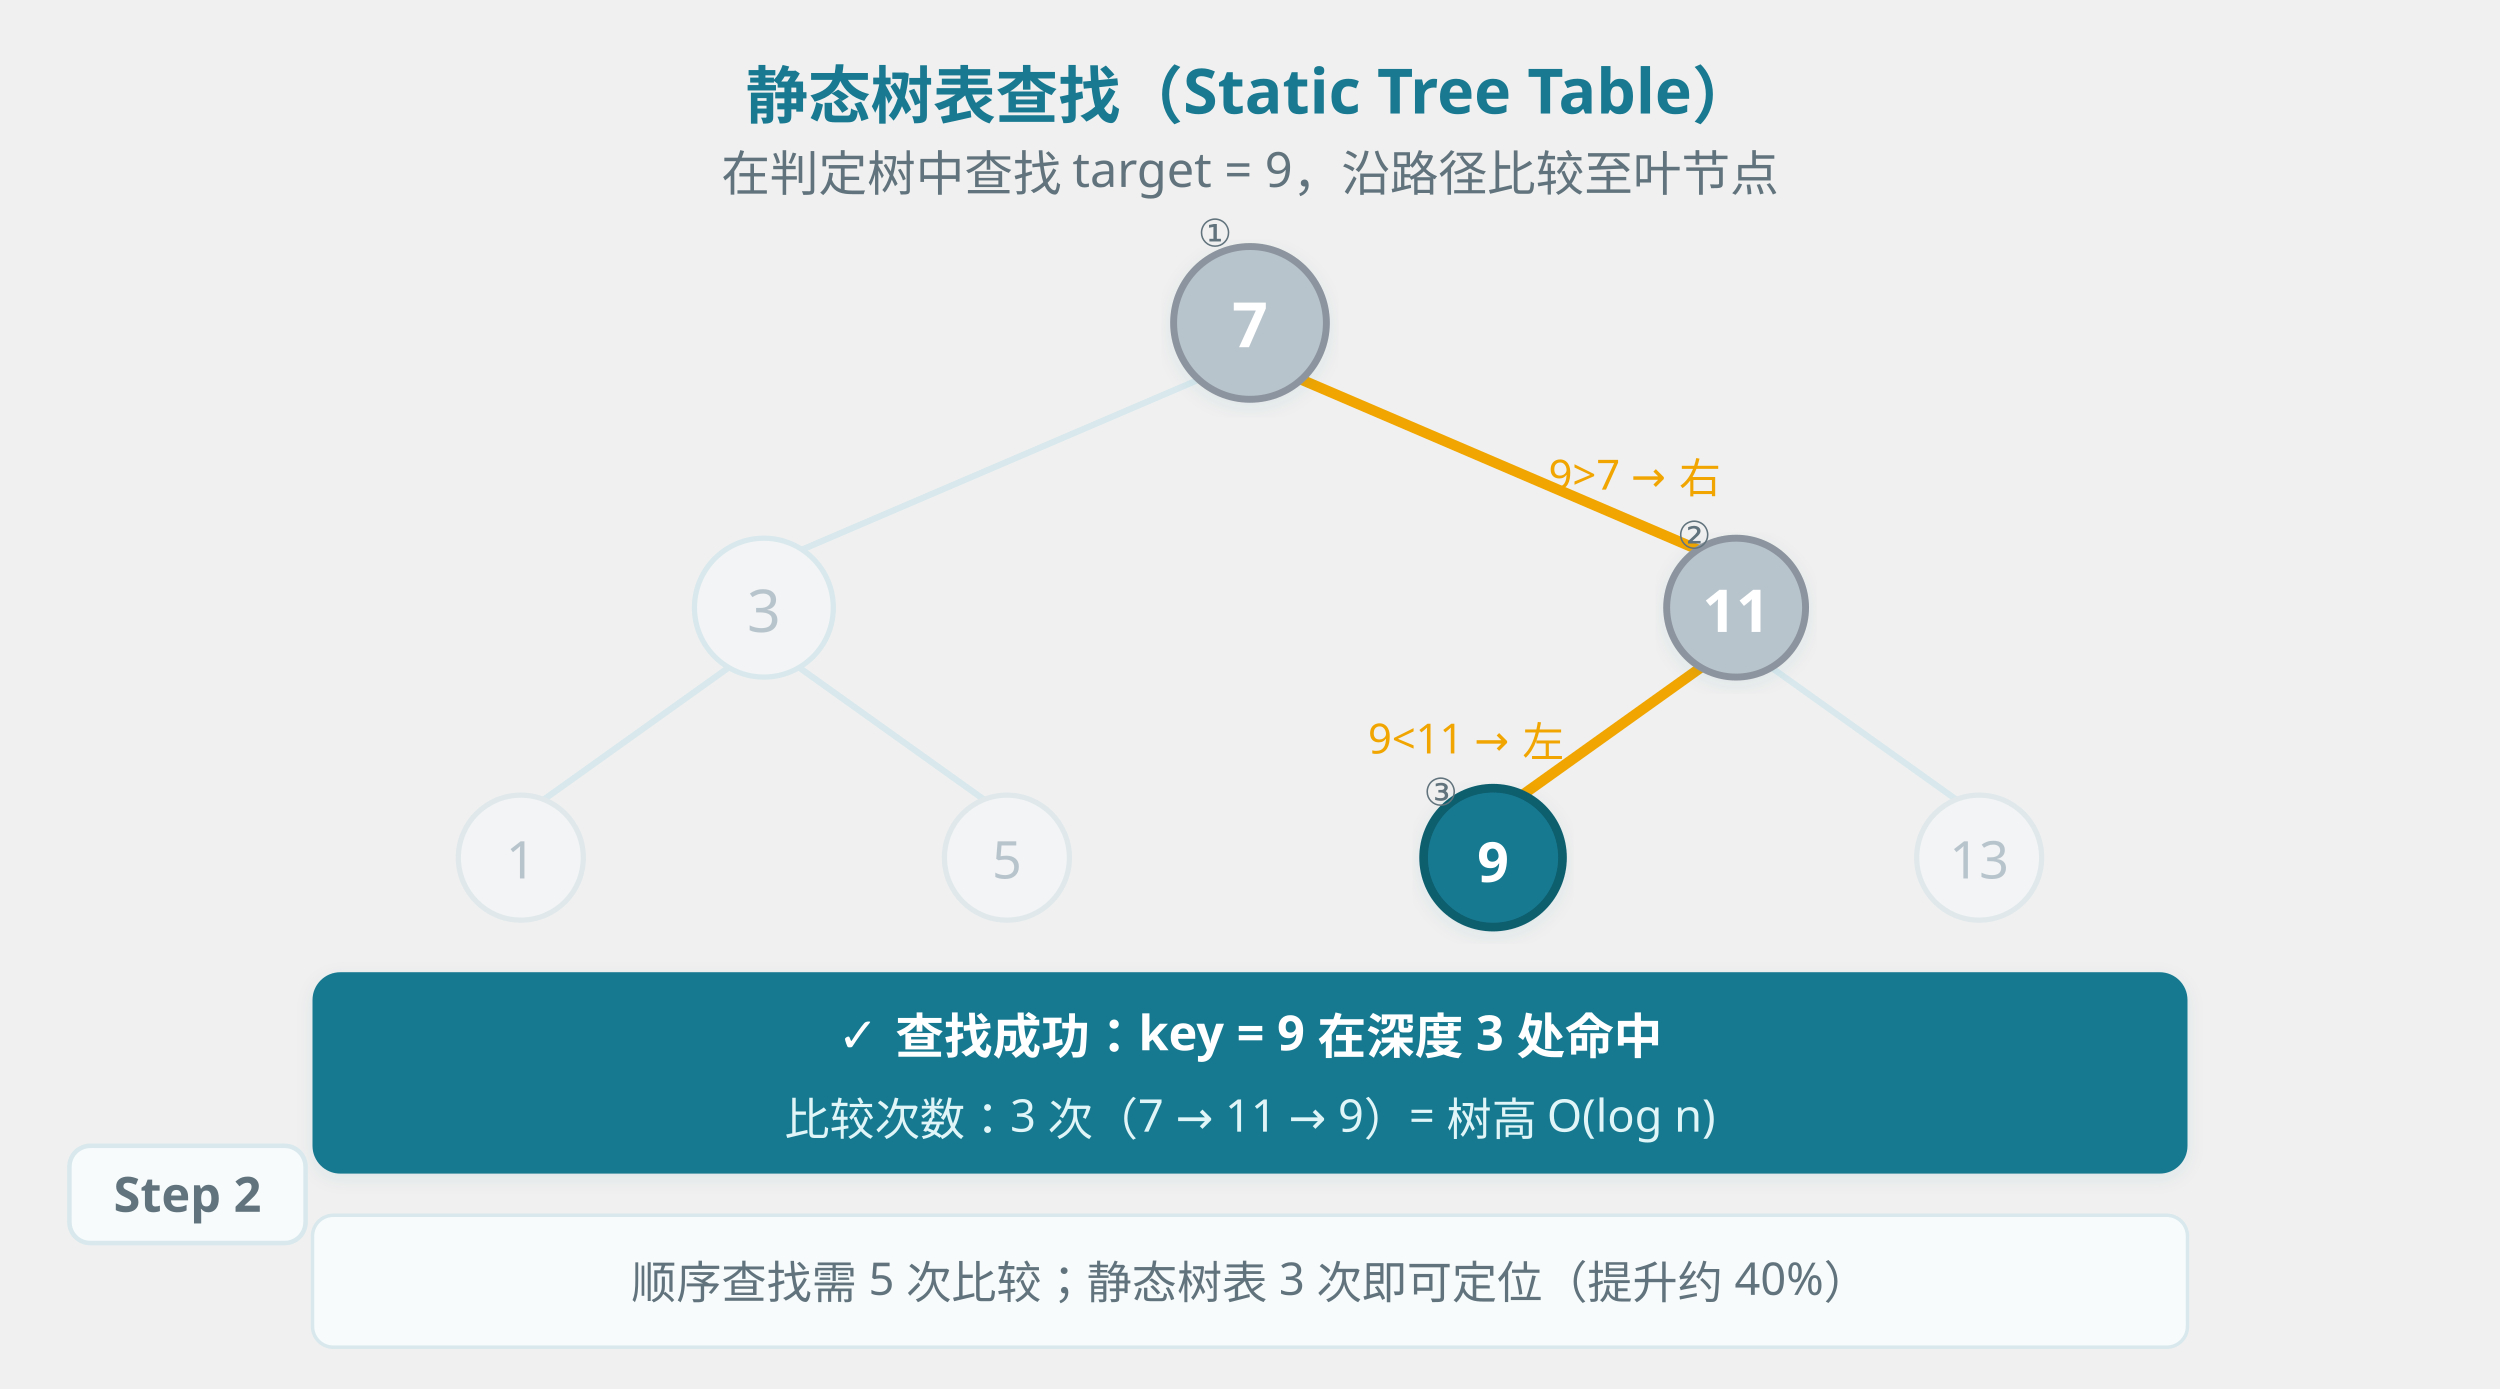
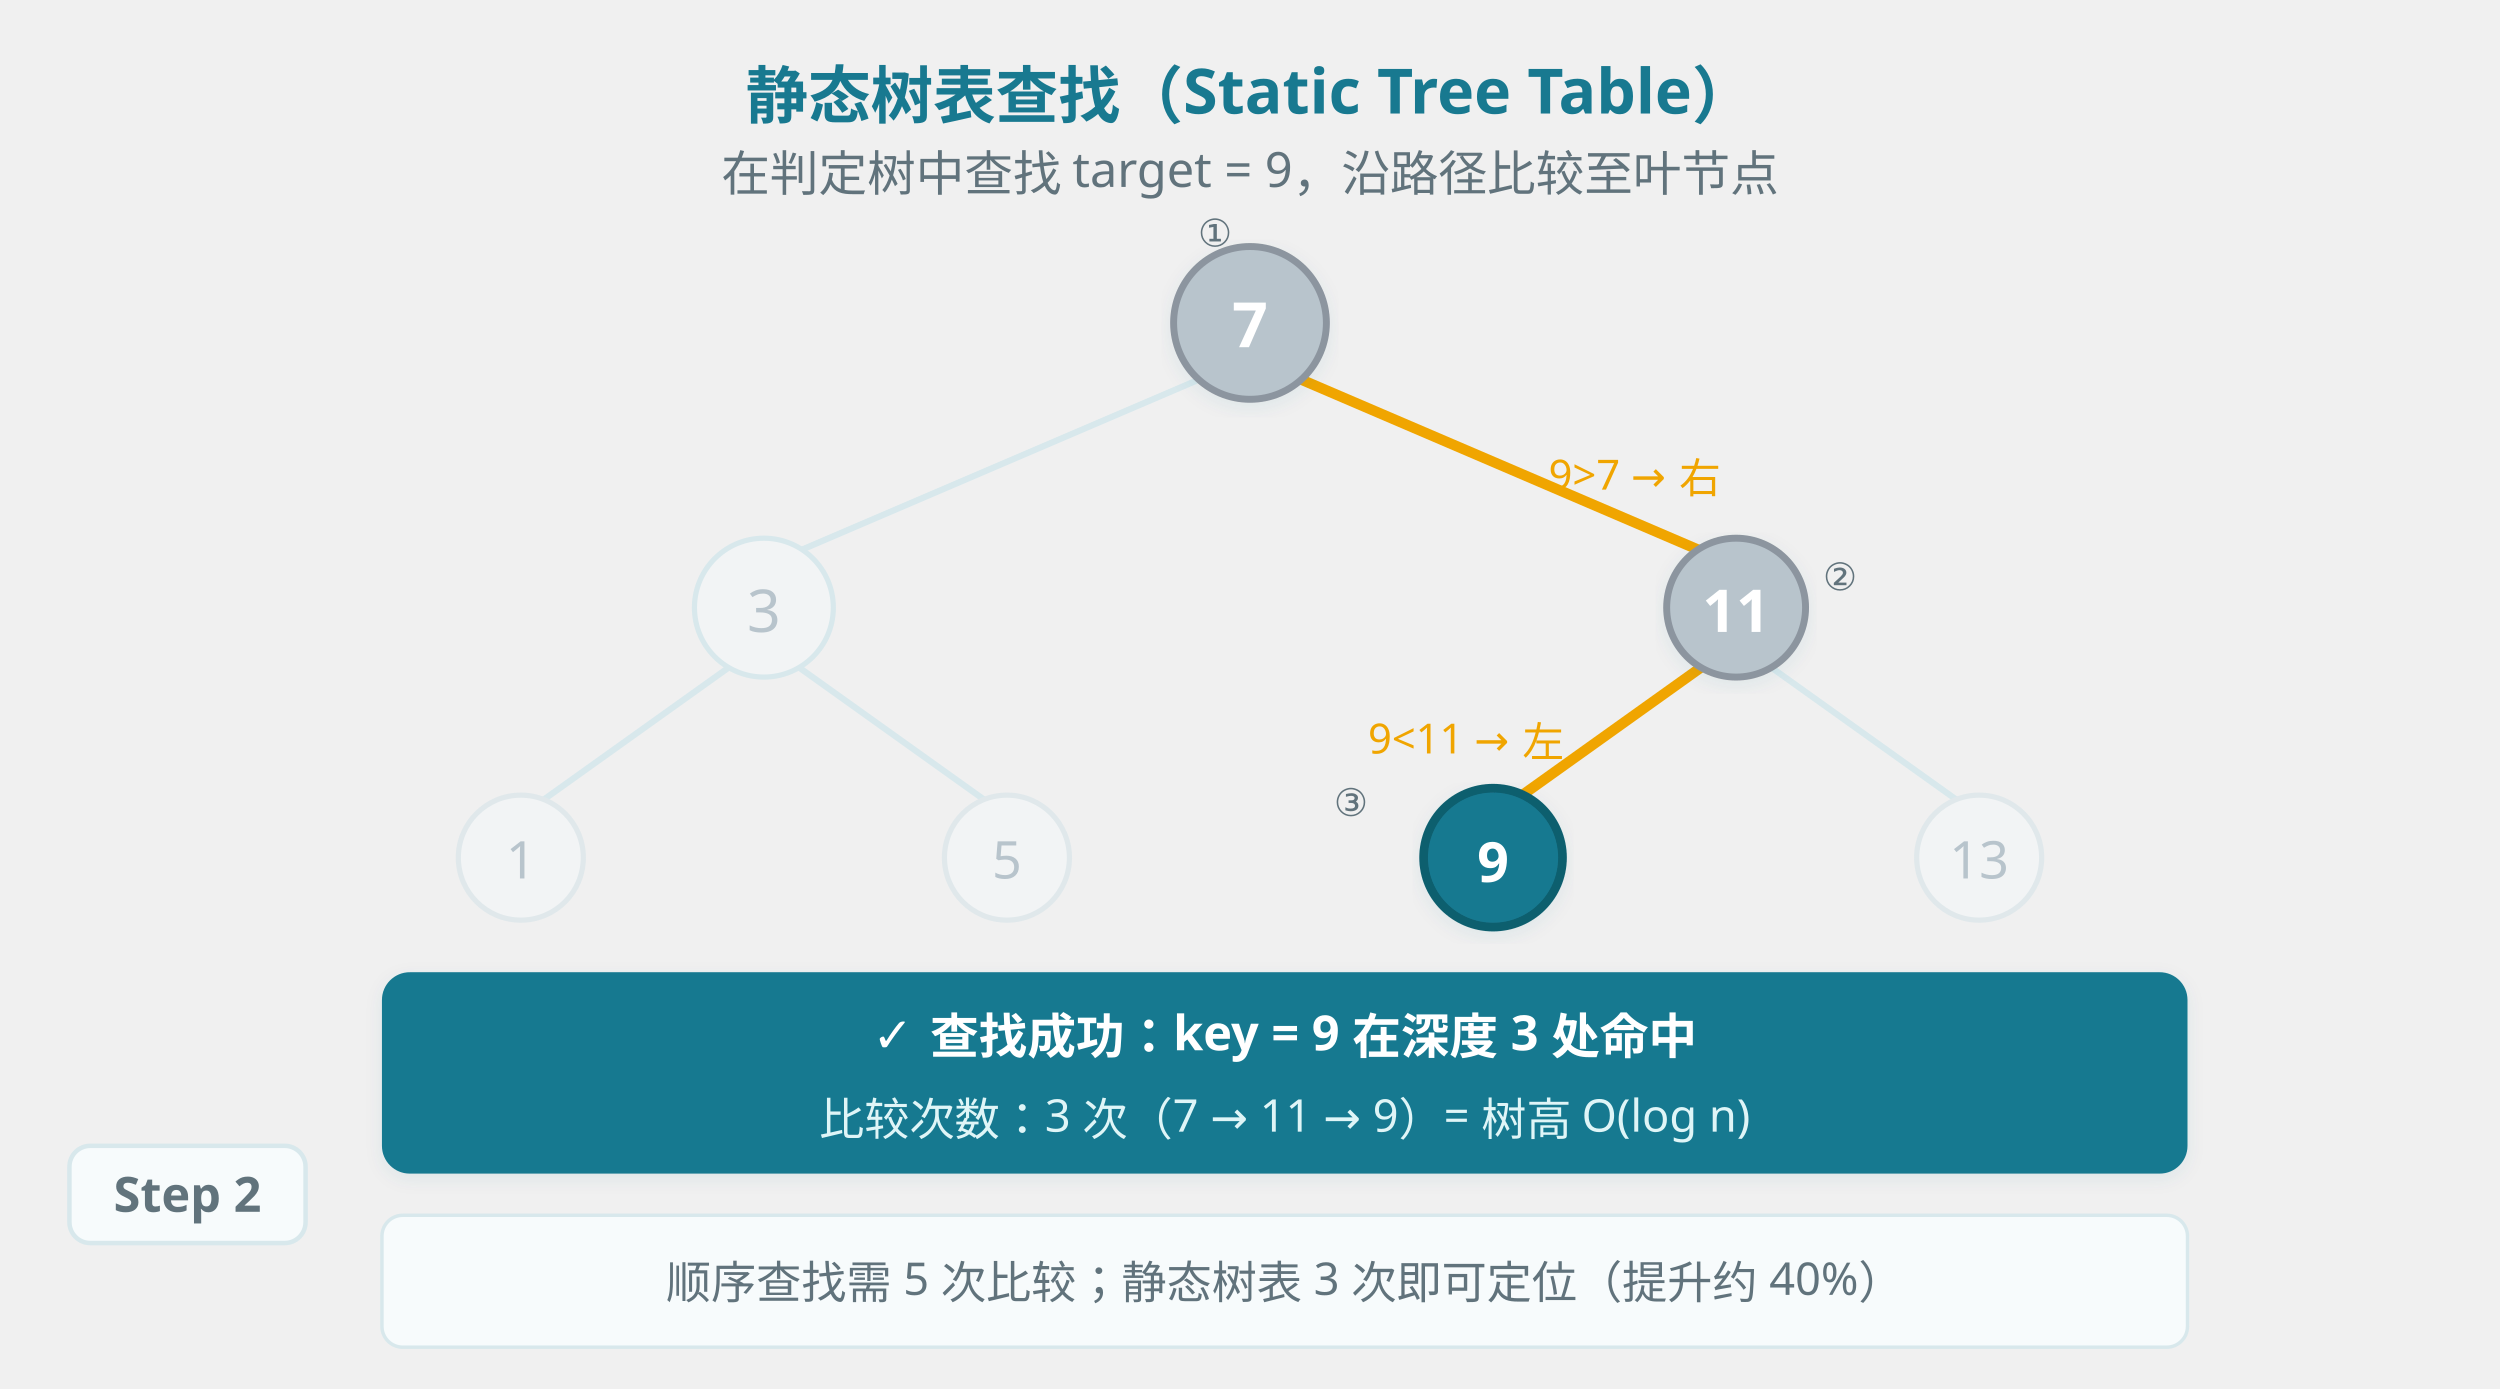
<svg xmlns="http://www.w3.org/2000/svg" viewBox="0 0 720 400" role="img" aria-label="静态树表步骤2 - 查找路径">
  <defs>
    <filter id="sh" x="-8%" y="-8%" width="116%" height="120%">
      <feDropShadow dx="0" dy="1.5" stdDeviation="2.5" flood-color="#187990" flood-opacity=".08" />
    </filter>
  </defs>
  <text x="360" y="34" text-anchor="middle" font-family="'Microsoft YaHei',sans-serif" font-size="18" font-weight="700" fill="#187990">静态树表查找（Static Tree Table）</text>
  <text x="360" y="55" text-anchor="middle" font-family="'Microsoft YaHei',sans-serif" font-size="14" fill="#61737c">在判定树中查找 target = 9，沿路径比较至叶节点</text>
  <g transform="translate(0,75)">
    <line x1="360" y1="28" x2="220" y2="88" stroke="#d8e8ec" stroke-width="1.8" />
    <line x1="360" y1="28" x2="500" y2="88" stroke="#f0a500" stroke-width="3" />
    <line x1="220" y1="110" x2="150" y2="160" stroke="#d8e8ec" stroke-width="1.8" />
    <line x1="220" y1="110" x2="290" y2="160" stroke="#d8e8ec" stroke-width="1.8" />
    <line x1="500" y1="110" x2="430" y2="160" stroke="#f0a500" stroke-width="3" />
    <line x1="500" y1="110" x2="570" y2="160" stroke="#d8e8ec" stroke-width="1.8" />
    <text x="446" y="66" font-family="'Microsoft YaHei',sans-serif" font-size="12" fill="#f0a500">9&gt;7 → 右</text>
    <text x="394" y="142" font-family="'Microsoft YaHei',sans-serif" font-size="12" fill="#f0a500">9&lt;11 → 左</text>
    <circle cx="360" cy="18" r="22" fill="#b8c4cc" stroke="#8c959f" stroke-width="2" filter="url(#sh)" />
    <text x="360" y="25" text-anchor="middle" font-family="'Microsoft YaHei',sans-serif" font-size="18" font-weight="700" fill="#fff">7</text>
    <text x="345" y="-4" font-family="'Microsoft YaHei',sans-serif" font-size="11" fill="#61737c">①</text>
    <circle cx="220" cy="100" r="20" fill="#f2f4f5" stroke="#d8e8ec" stroke-width="1.5" />
    <text x="220" y="107" text-anchor="middle" font-family="'Microsoft YaHei',sans-serif" font-size="17" fill="#b8c4cc">3</text>
    <circle cx="500" cy="100" r="20" fill="#b8c4cc" stroke="#8c959f" stroke-width="2" filter="url(#sh)" />
    <text x="500" y="107" text-anchor="middle" font-family="'Microsoft YaHei',sans-serif" font-size="17" font-weight="700" fill="#fff">11</text>
-     <text x="483" y="83" font-family="'Microsoft YaHei',sans-serif" font-size="11" fill="#61737c">②</text>
+     <text x="525" y="95" font-family="'Microsoft YaHei',sans-serif" font-size="11" fill="#61737c">②</text>
    <circle cx="150" cy="172" r="18" fill="#f2f4f5" stroke="#e0e8eb" stroke-width="1.5" />
    <text x="150" y="178" text-anchor="middle" font-family="'Microsoft YaHei',sans-serif" font-size="15" fill="#b8c4cc">1</text>
    <circle cx="290" cy="172" r="18" fill="#f2f4f5" stroke="#e0e8eb" stroke-width="1.5" />
    <text x="290" y="178" text-anchor="middle" font-family="'Microsoft YaHei',sans-serif" font-size="15" fill="#b8c4cc">5</text>
    <circle cx="430" cy="172" r="20" fill="#187990" stroke="#0d5e6e" stroke-width="2.5" filter="url(#sh)" />
    <text x="430" y="179" text-anchor="middle" font-family="'Microsoft YaHei',sans-serif" font-size="16" font-weight="700" fill="#fff">9</text>
-     <text x="410" y="157" font-family="'Microsoft YaHei',sans-serif" font-size="11" fill="#61737c">③</text>
+     <text x="394" y="160" text-anchor="end" font-family="'Microsoft YaHei',sans-serif" font-size="11" fill="#61737c">③</text>
    <circle cx="570" cy="172" r="18" fill="#f2f4f5" stroke="#e0e8eb" stroke-width="1.5" />
    <text x="570" y="178" text-anchor="middle" font-family="'Microsoft YaHei',sans-serif" font-size="15" fill="#b8c4cc">13</text>
-     <rect x="90" y="205" width="540" height="58" rx="8" fill="#187990" filter="url(#sh)" />
-     <text x="360" y="228" text-anchor="middle" font-family="'Microsoft YaHei',sans-serif" font-size="14" font-weight="700" fill="#fff">✓ 查找成功：key = 9 在深度 3 处命中</text>
-     <text x="360" y="252" text-anchor="middle" font-family="'Microsoft YaHei',sans-serif" font-size="13" fill="#dff5f7">比较次数：3 次（7 → 11 → 9）= 树高 O(log n)</text>
-     <rect x="90" y="275" width="540" height="38" rx="6" fill="#f7fbfc" stroke="#d8e8ec" stroke-width="1" />
-     <text x="360" y="299" text-anchor="middle" font-family="'Microsoft YaHei',sans-serif" font-size="13" fill="#61737c">顺序查找需 5 次比较；静态树表 3 次即可定位（提升约 40%）</text>
+     <rect x="110" y="205" width="520" height="58" rx="8" fill="#187990" filter="url(#sh)" />
+     <text x="370" y="228" text-anchor="middle" font-family="'Microsoft YaHei',sans-serif" font-size="14" font-weight="700" fill="#fff">✓ 查找成功：key = 9 在深度 3 处命中</text>
+     <text x="370" y="252" text-anchor="middle" font-family="'Microsoft YaHei',sans-serif" font-size="13" fill="#dff5f7">比较次数：3 次（7 → 11 → 9）= 树高 O(log n)</text>
+     <rect x="110" y="275" width="520" height="38" rx="6" fill="#f7fbfc" stroke="#d8e8ec" stroke-width="1" />
+     <text x="370" y="299" text-anchor="middle" font-family="'Microsoft YaHei',sans-serif" font-size="13" fill="#61737c">顺序查找需 5 次比较；静态树表 3 次即可定位（提升约 40%）</text>
  </g>
  <rect x="20" y="330" width="68" height="28" rx="6" fill="#f7fbfc" stroke="#d8e8ec" stroke-width="1.3" />
  <text x="54" y="349" text-anchor="middle" font-family="'Microsoft YaHei',sans-serif" font-size="14" font-weight="700" fill="#61737c">Step 2</text>
</svg>
